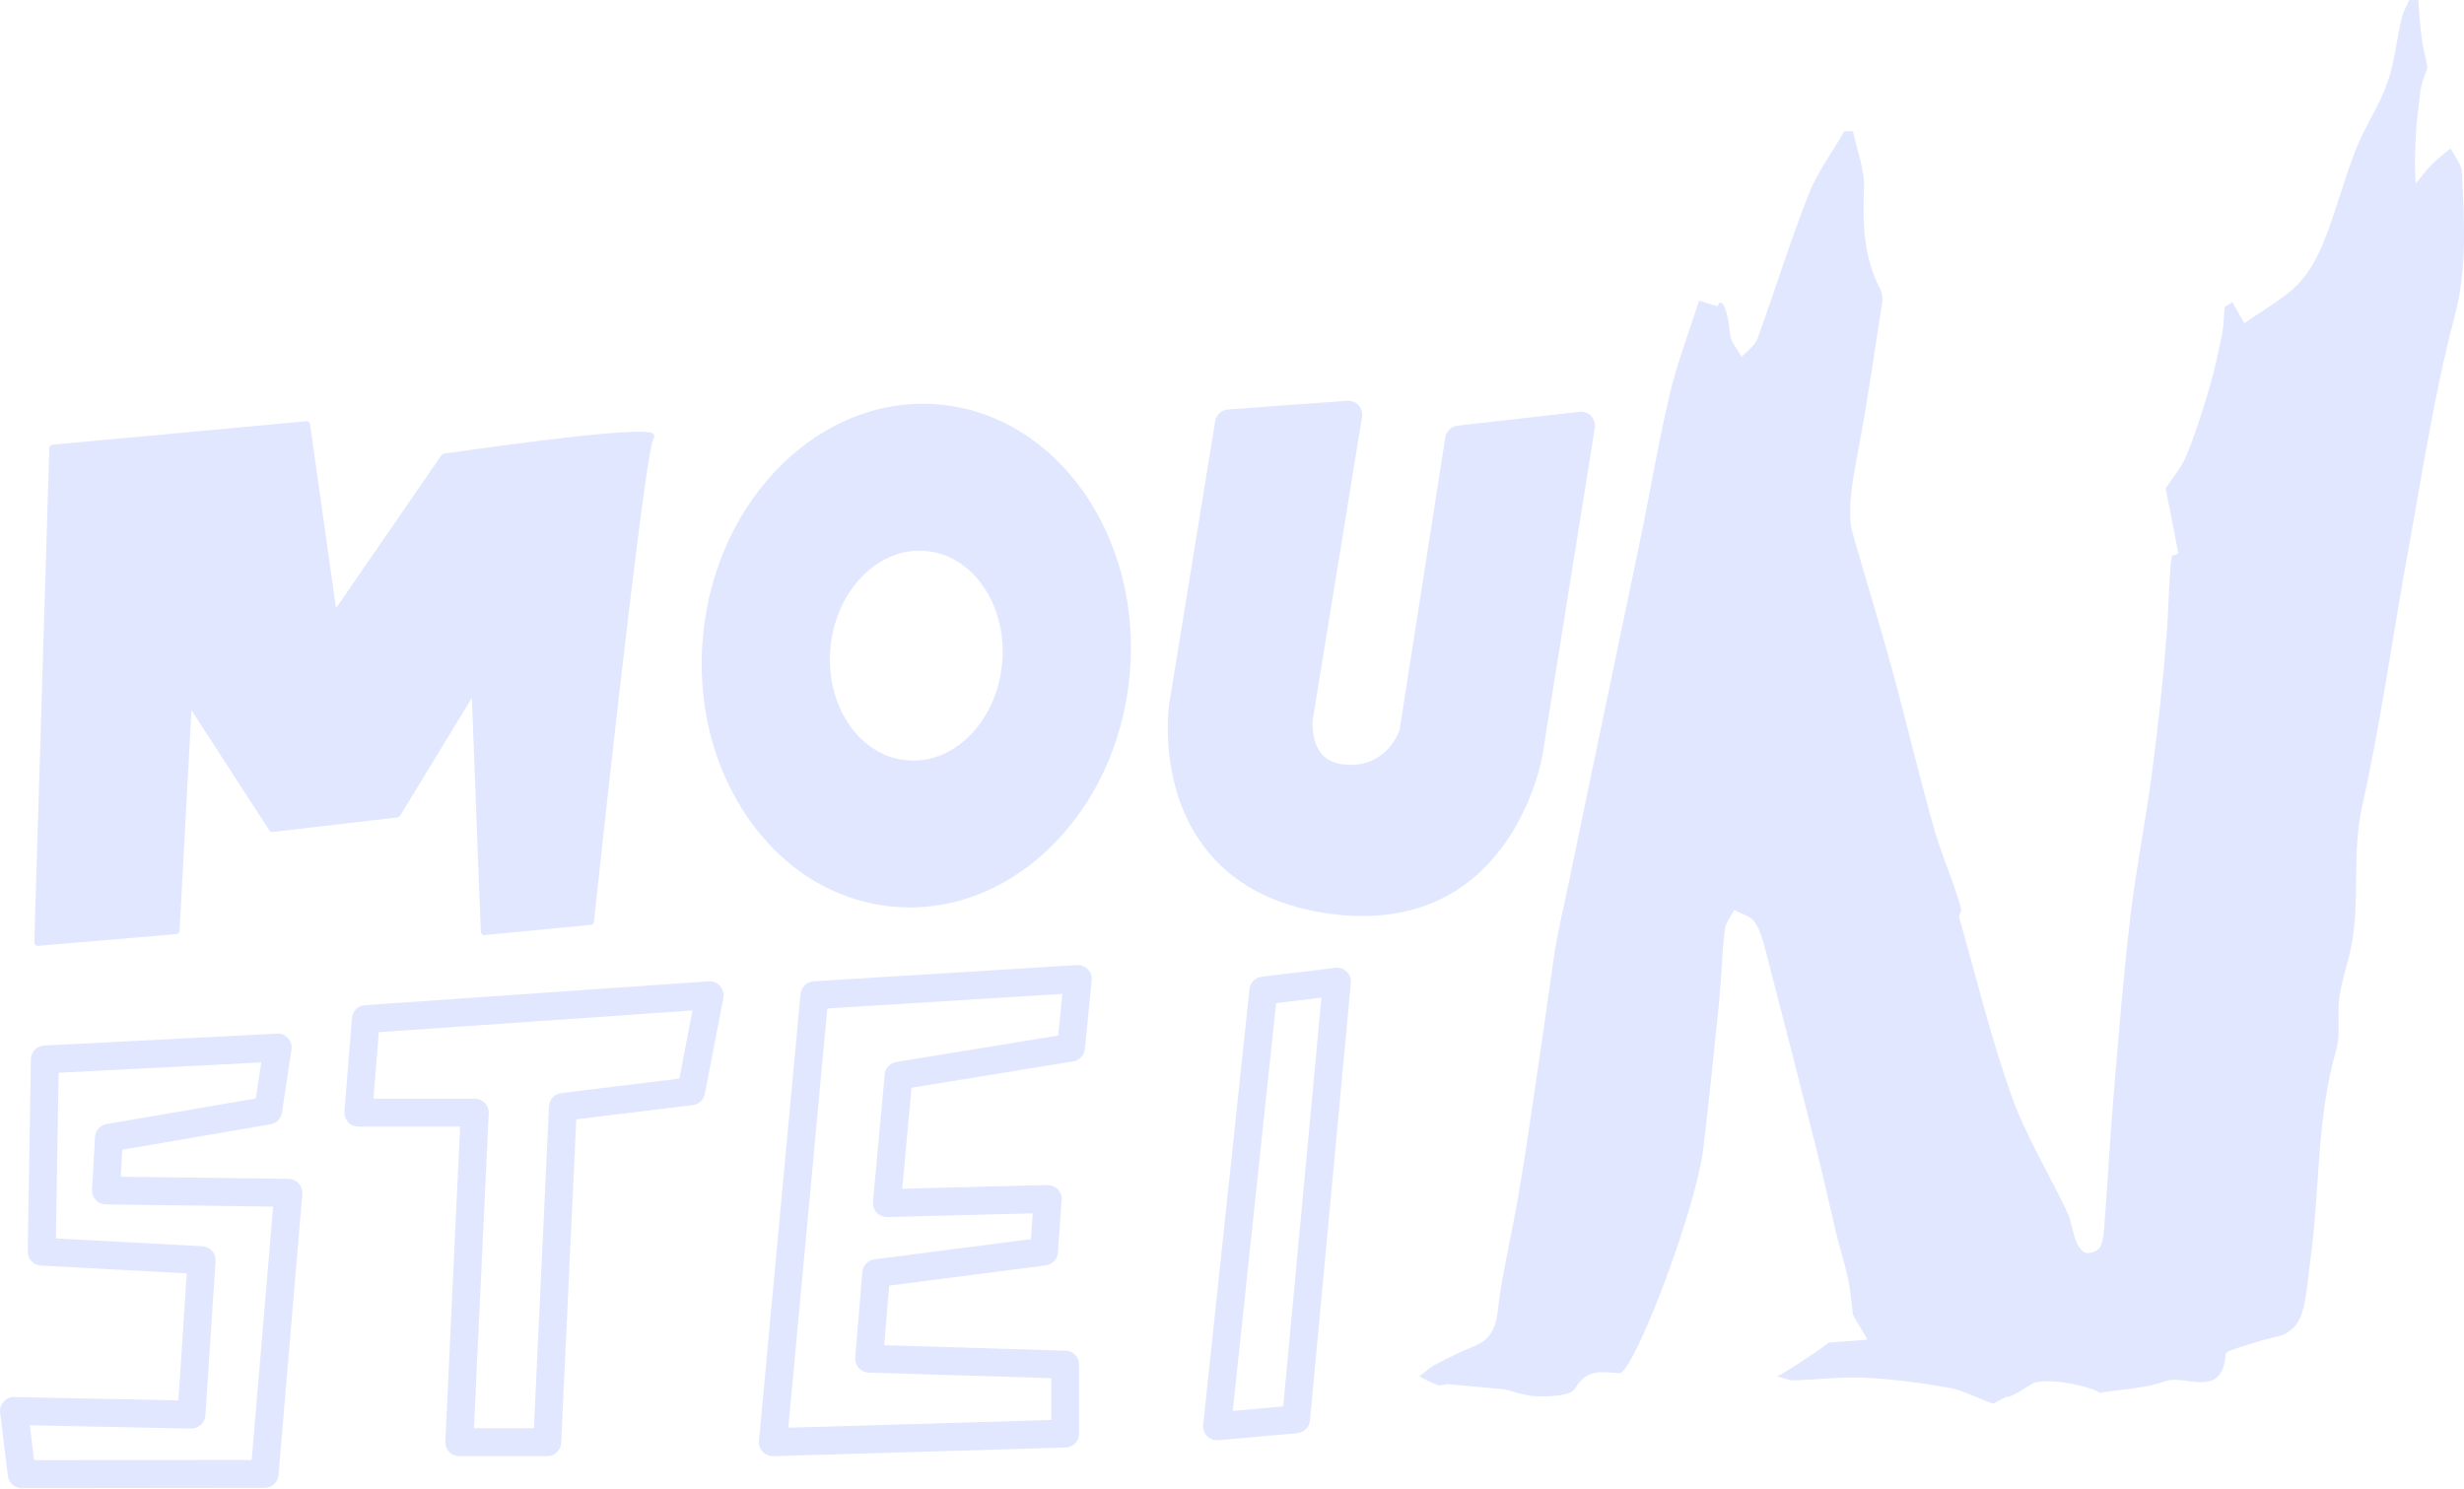
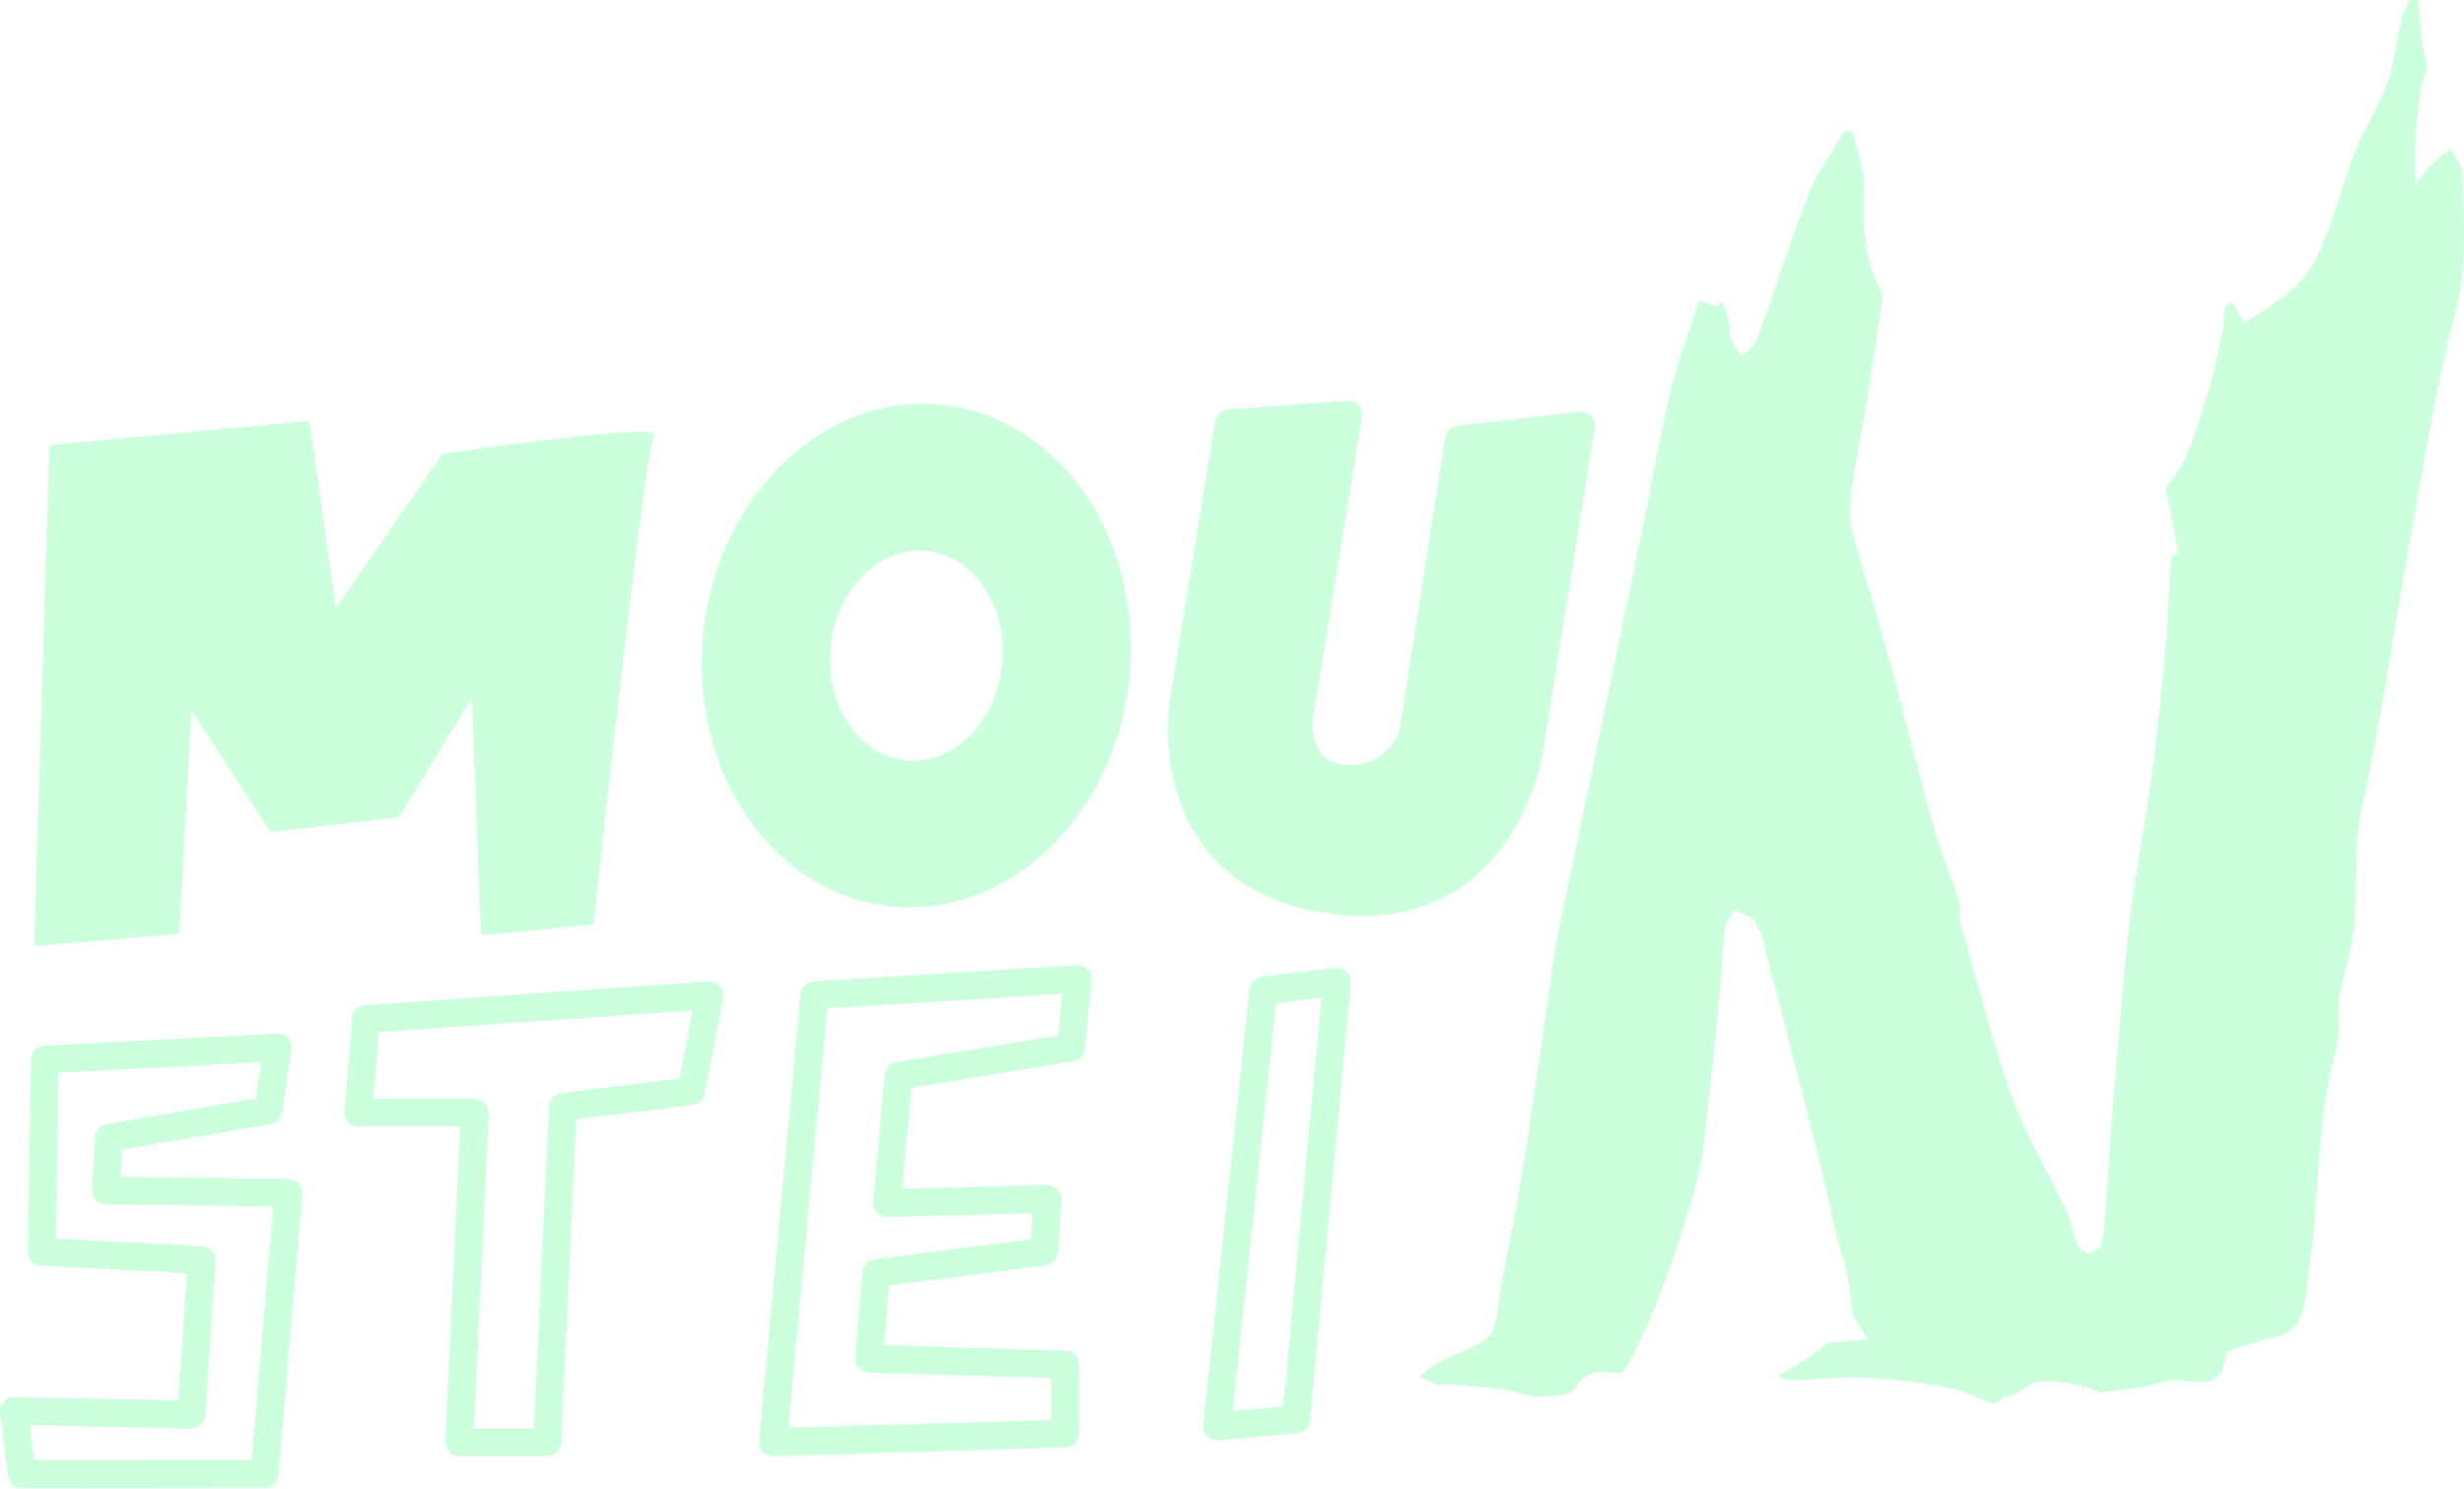
<svg xmlns="http://www.w3.org/2000/svg" viewBox="0 0 88.282 53.325">
  <defs>
    <style>
            .d {
                stroke-width: 0px;
-                 fill: #e0e7ff;
+                 fill: #ccffdd;
            }
        </style>
  </defs>
  <g>
    <path class="d" d="M10.338,42.245l-6.011-.078.055-.968,5.31-.911c.212-.037.377-.205.41-.418l.341-2.255c.022-.148-.023-.3-.124-.411-.101-.111-.248-.182-.396-.163l-8.341.426c-.263.013-.47.228-.475.491l-.112,6.887c-.004.269.205.493.474.507l5.223.278-.299,4.553-5.881-.121c-.158-.003-.284.057-.381.165-.097.107-.143.252-.125.396l.276,2.264c.03.251.243.439.496.439h0l8.702-.009c.26,0,.476-.199.498-.458l.853-10.071c.012-.138-.035-.275-.127-.378-.093-.103-.225-.162-.364-.164ZM9.019,52.316l-7.8.009-.152-1.252,5.783.119c.256-.002.491-.201.509-.467l.364-5.535c.009-.134-.036-.266-.125-.365s-.214-.16-.348-.167l-5.248-.279.097-5.938,7.263-.371-.196,1.293-5.346.917c-.229.04-.402.232-.415.465l-.106,1.887c-.008.137.041.27.133.369.093.1.223.157.359.159l5.996.078-.769,9.078Z" />
    <path class="d" d="M25.392,35.166l-12.318.854c-.247.018-.444.213-.464.459l-.269,3.352c-.011.14.037.276.131.379.094.103.228.161.367.161h3.646l-.529,11.287c-.006.137.043.27.138.368.094.1.225.155.362.155h3.149c.267,0,.487-.21.5-.477l.543-11.594,4.175-.51c.215-.026.389-.188.43-.401l.663-3.439c.03-.152-.014-.31-.116-.426-.103-.117-.248-.181-.409-.168ZM24.342,38.652l-4.233.517c-.242.029-.427.229-.439.473l-.541,11.539h-2.148l.529-11.287c.006-.137-.043-.27-.138-.368-.094-.1-.225-.155-.362-.155h-3.629l.191-2.383,11.24-.778-.471,2.443Z" />
    <path class="d" d="M38.585,34.583l-9.436.583c-.246.016-.444.207-.467.453l-1.489,16.016c-.013.143.036.283.133.388.095.102.227.158.365.158h.015l10.472-.31c.271-.008.485-.229.485-.5v-2.47c0-.271-.215-.491-.485-.5l-6.498-.196.178-2.136,5.61-.725c.236-.03.417-.223.435-.46l.135-1.883c.01-.141-.04-.279-.137-.382-.098-.102-.248-.152-.375-.154l-5.201.134.333-3.62,5.794-.946c.224-.036.395-.219.417-.443l.244-2.458c.015-.146-.036-.291-.138-.396-.102-.106-.248-.166-.391-.152ZM37.912,37.108l-5.797.947c-.225.036-.396.221-.417.447l-.419,4.565c-.013.143.036.283.133.388.098.104.252.161.378.158l5.212-.135-.066.926-5.605.724c-.234.03-.415.22-.434.454l-.255,3.063c-.012.137.034.272.125.375s.221.163.358.167l6.54.198v1.499l-9.421.278,1.397-15.026,8.422-.521-.148,1.491Z" />
    <path class="d" d="M47.842,34.683l-2.636.317c-.231.027-.413.212-.438.443l-1.659,15.617c-.016.148.036.297.141.403.094.096.223.149.356.149.015,0,.03,0,.045-.002l2.83-.255c.24-.021.431-.212.453-.451l1.466-15.68c.014-.15-.041-.3-.149-.405-.107-.104-.26-.157-.408-.138ZM45.977,50.398l-1.809.163,1.553-14.615,1.625-.196-1.369,14.648Z" />
    <path class="d" d="M1.355,33.893h.011l4.953-.42c.062-.006.111-.056.114-.118l.426-7.907,2.791,4.309c.026.039.076.067.12.056l4.473-.523c.038-.004.072-.026.092-.059l2.572-4.225.319,8.383c.001.034.017.066.043.089.025.023.056.038.094.03l3.805-.367c.059-.005.106-.052.112-.11.715-6.701,1.873-16.836,2.121-17.285.055-.062.048-.13.024-.174-.049-.092-.198-.362-7.521.684-.035.005-.065.024-.085.053l-3.78,5.486-.931-6.594c-.008-.066-.069-.123-.135-.106l-9.093.841c-.062.005-.111.058-.113.12l-.538,17.71c0,.036.013.07.039.095.023.022.054.034.086.034Z" />
    <path class="d" d="M55.264,27.063l1.875-11.729c.024-.154-.024-.312-.133-.425-.107-.112-.257-.167-.418-.151l-4.366.495c-.224.025-.402.197-.438.42l-1.64,10.497c-.019.054-.468,1.338-1.917,1.232-.39-.026-.674-.152-.871-.384-.387-.455-.328-1.186-.329-1.186l1.773-10.892c.025-.15-.021-.305-.124-.418-.104-.112-.257-.178-.405-.161l-4.275.312c-.23.018-.42.19-.457.419l-1.647,10.132s0,.005,0,.007c-.017.118-.405,2.9,1.234,5.092.988,1.322,2.487,2.133,4.457,2.411.436.062.847.091,1.237.091,5.475,0,6.436-5.702,6.445-5.763Z" />
    <path class="d" d="M33.7,14.5h0c-4.218-.409-8.03,3.296-8.509,8.254-.231,2.386.336,4.709,1.597,6.54,1.279,1.859,3.116,2.992,5.173,3.191.215.021.43.031.644.031,1.832,0,3.603-.758,5.045-2.172,1.588-1.556,2.59-3.727,2.82-6.113.479-4.958-2.558-9.323-6.77-9.731ZM35.903,23.791c-.2,2.066-1.734,3.629-3.437,3.451-.804-.077-1.529-.529-2.041-1.273-.53-.771-.768-1.756-.67-2.773.099-1.018.521-1.938,1.189-2.593.579-.567,1.28-.871,2-.871.082,0,.165.004.248.013.804.077,1.529.529,2.041,1.273.53.771.768,1.756.67,2.773Z" />
    <path class="d" d="M88.209,6.177c-.012-.291-.263-.573-.404-.859-.222.186-.461.356-.663.561-.215.218-.397.469-.593.706-.073-1.173.028-2.239.169-3.299.046-.349.198-.684.257-.877-.087-.425-.169-.733-.209-1.046-.058-.452-.085-.909-.125-1.363-.108.003-.217.006-.325.009-.092.215-.218.423-.27.647-.179.775-.251,1.585-.516,2.328-.294.825-.807,1.57-1.129,2.388-.415,1.054-.695,2.161-1.112,3.213-.228.575-.532,1.171-.959,1.603-.524.529-1.211.897-1.914,1.395-.078-.137-.256-.447-.434-.757l-.276.174c-.029.327-.028.659-.093.979-.134.657-.275,1.315-.465,1.958-.238.805-.491,1.609-.809,2.384-.175.428-.497.796-.746,1.182.136.693.297,1.516.458,2.338-.066.022-.131.043-.197.065-.113-.105-.145,1.763-.222,2.781-.127,1.685-.313,3.367-.533,5.042-.224,1.709-.568,3.403-.77,5.114-.246,2.084-.413,4.178-.589,6.27-.131,1.552-.217,3.108-.332,4.661-.023.305-.038.628-.153.902-.055.132-.354.255-.509.223-.147-.03-.299-.25-.365-.42-.131-.333-.16-.71-.311-1.03-.665-1.407-1.493-2.754-2.011-4.211-.737-2.075-1.254-4.227-1.862-6.348-.014-.05.016-.113.027-.182.218,0-.594-1.855-.895-2.899-.553-1.916-1.002-3.862-1.529-5.786-.454-1.659-.964-3.304-1.435-4.959-.218-.766.061-2.128.257-3.172.316-1.692.558-3.398.819-5.101.022-.141-.013-.314-.08-.442-.593-1.137-.627-2.34-.576-3.593.028-.679-.255-1.37-.398-2.056-.102.003-.205.005-.307.008-.436.755-.972,1.47-1.286,2.272-.665,1.697-1.202,3.445-1.827,5.159-.092.252-.373.435-.567.649-.145-.271-.392-.534-.414-.815-.058-.754-.296-1.421-.451-.995-.226-.071-.41-.129-.658-.206-.371,1.164-.791,2.245-1.054,3.363-.415,1.766-.712,3.558-1.08,5.335-.84,4.051-1.697,8.099-2.535,12.151-.127.613-.432,1.956-.53,2.652-.203,1.442-.409,2.884-.622,4.324-.201,1.363-.395,2.727-.626,4.085-.21,1.237-.493,2.462-.691,3.7-.115.72-.031,1.492-.895,1.846-.478.196-.946.423-1.404.663-.213.111-.391.287-.585.434.222.106.438.231.669.31.105.036.243-.041.364-.032.622.05,1.243.111,2.03.184.323.074.757.249,1.193.251.455.003,1.162-.013,1.319-.279.426-.724.961-.598,1.587-.55.492.038,2.748-5.83,3.012-8.07.203-1.724.386-3.451.558-5.179.088-.882.109-1.77.208-2.65.027-.244.222-.47.34-.704.254.142.597.224.74.439.211.318.307.724.406,1.105.599,2.305,1.192,4.612,1.772,6.921.269,1.07.502,2.15.761,3.223.121.501.285.993.392,1.497.087.409.118.829.174,1.244-.073.022.52.881.516.971-.419.033-.839.066-1.376.108-.063.072-1.298.928-1.842,1.206.253.066.42.15.584.145.85-.025,1.702-.137,2.548-.096,1.003.048,2.006.184,2.996.355.488.084.947.333,1.609.577.01-.006.246-.132.485-.261.047.102.739-.349.881-.439.462-.293,2.236.094,2.442.311.891-.146,1.657-.16,2.334-.413.736-.275,2.061.681,2.189-.978.007-.09.303-.177.475-.232.44-.141.881-.292,1.332-.387.741-.155.93-.72,1.041-1.337.086-.477.121-.964.187-1.446.341-2.493.212-5.04.922-7.495.17-.587.028-1.257.112-1.877.081-.59.285-1.162.41-1.748.356-1.676.022-3.388.404-5.093.682-3.052,1.1-6.162,1.664-9.241.509-2.78.927-5.589,1.651-8.314.465-1.751.34-3.446.267-5.174Z" />
  </g>
</svg>
